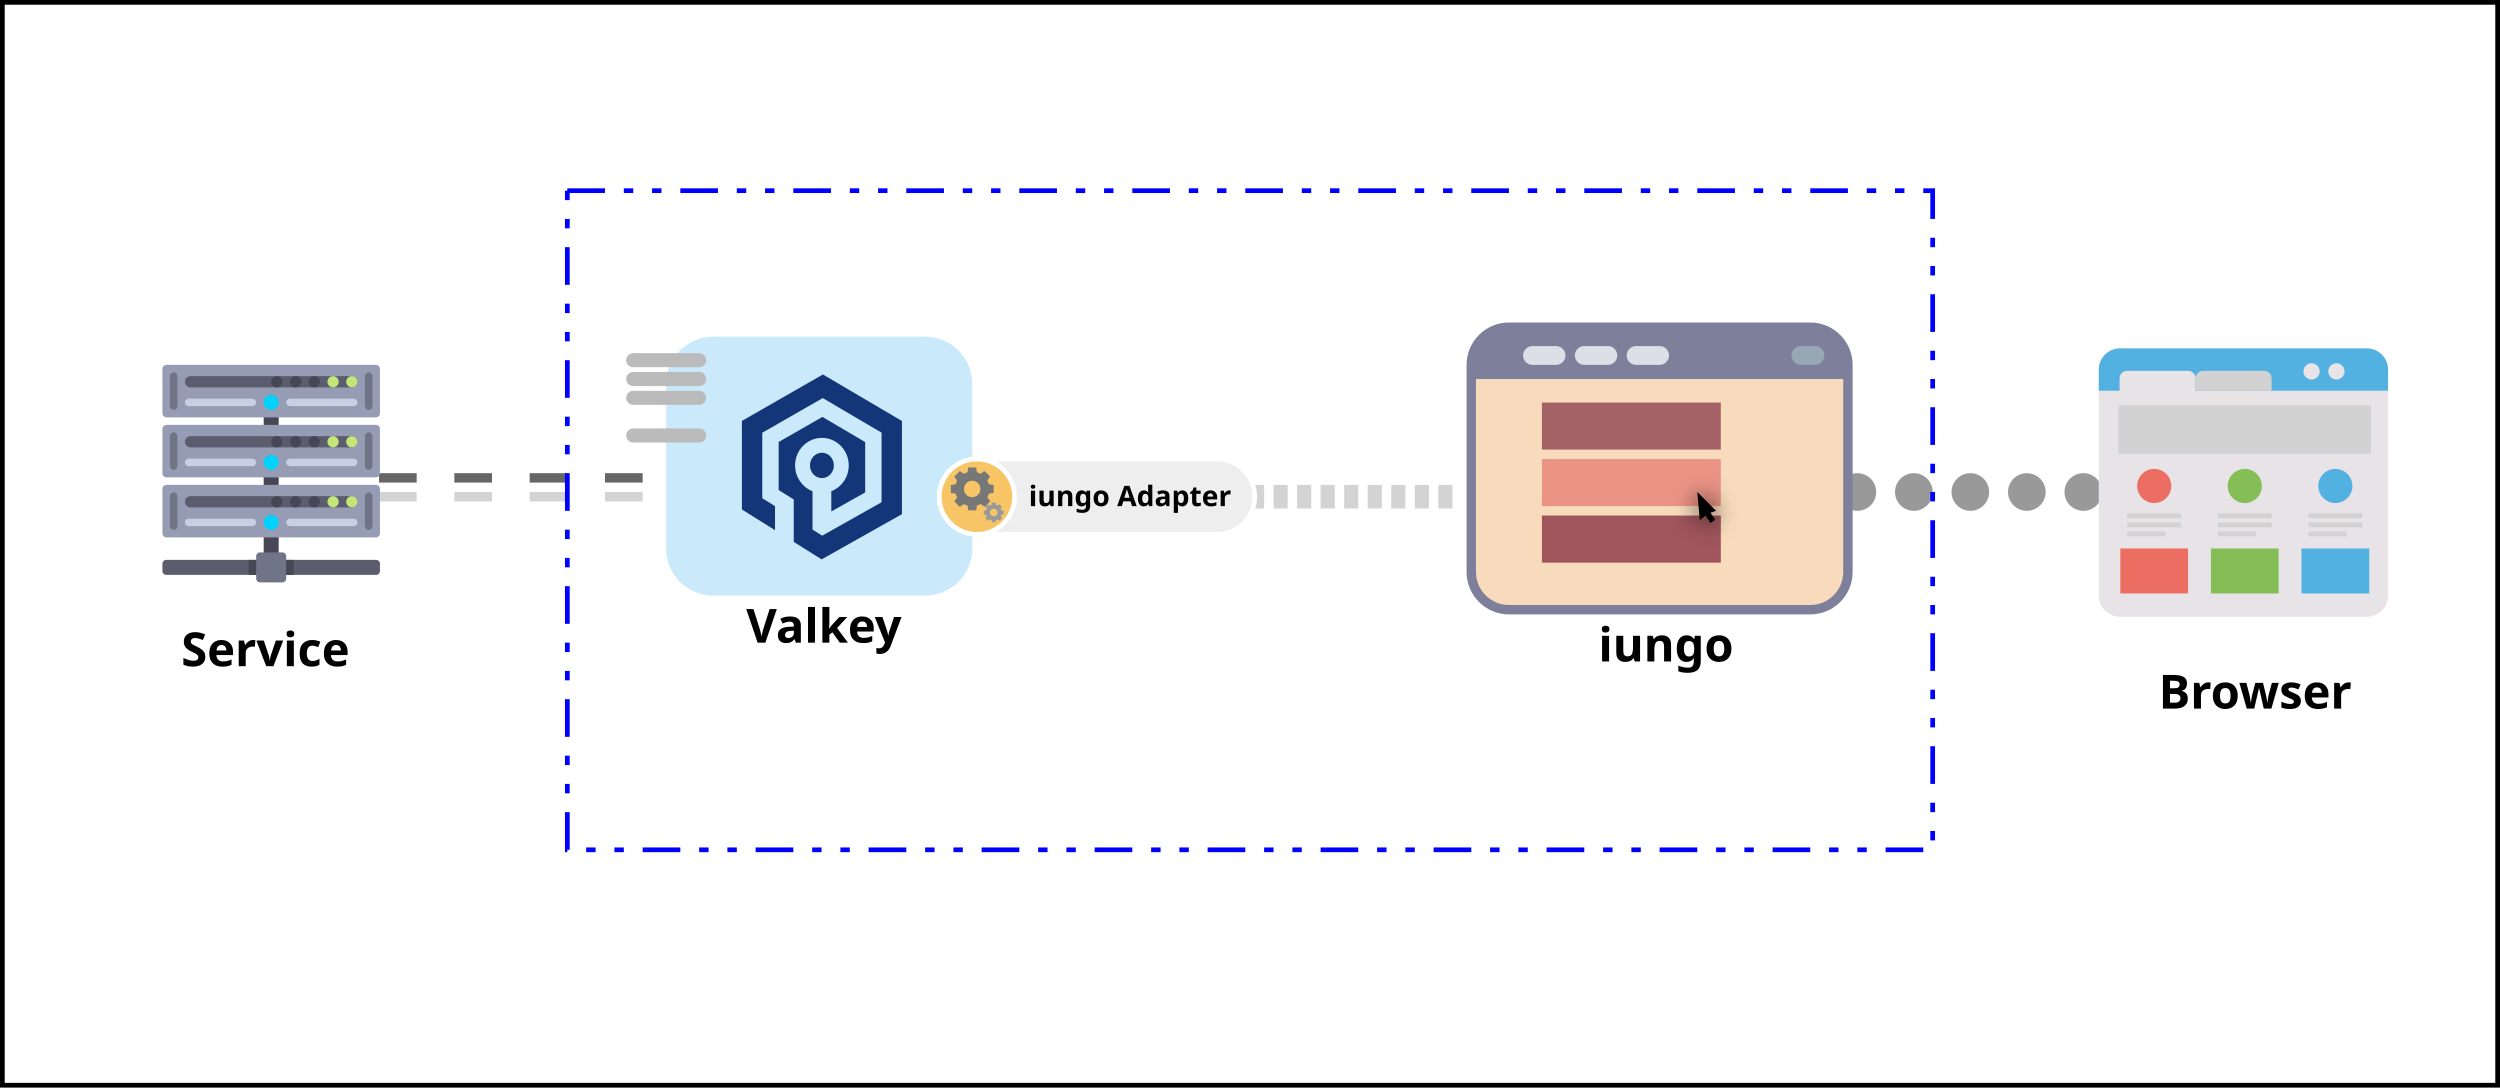
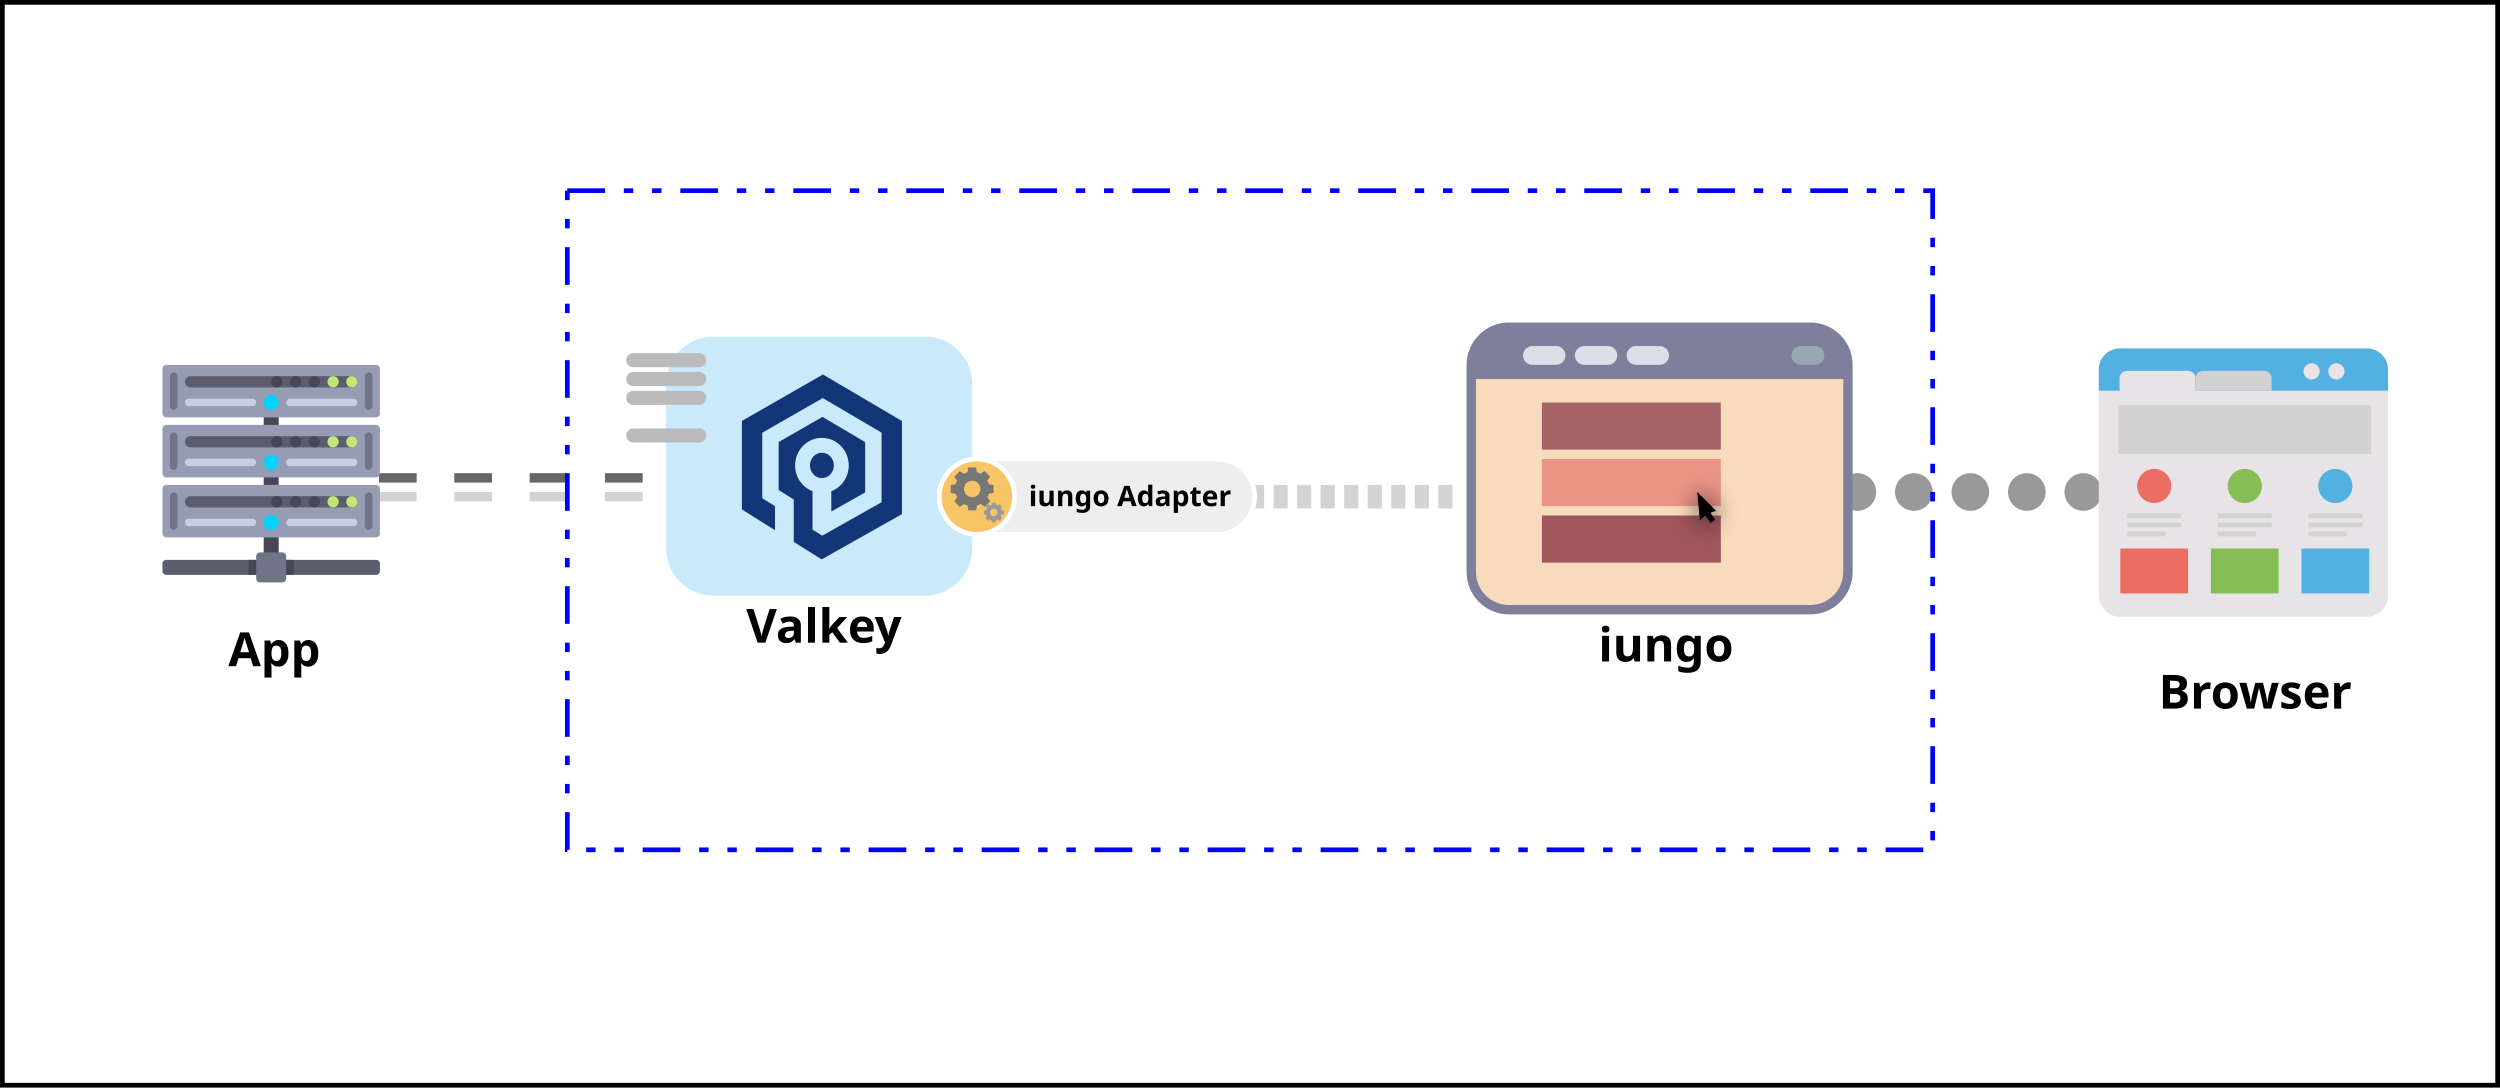
<svg xmlns="http://www.w3.org/2000/svg" xmlns:xlink="http://www.w3.org/1999/xlink" width="796.5" height="346.5" viewBox="-0.5 -0.5 531 231">
  <style>
    text {
      font-family: sans-serif,Verdana,Tahoma;
    }

    .service_name {
      font-weight: bold;
      font-size: 10px;
    }

    .text-xs {
      font-weight: bold;
      font-size: 5px;
    }

    .text-s {
      font-weight: bold;
      font-size: 7px;
    }

    .text-m {
      font-weight: bold;
      font-size: 11px;
    }

    .text-l {
      font-weight: bold;
      font-size: 18px;
    }

    g.service:hover .highlight {
      stroke: orange;
    }

    g.service:hover text.highlight {
      stroke: none;
      fill: orange;
    }

    g.service:hover .highlight-block {
      fill: orange;
    }

    .glow-black {
      filter: drop-shadow(0 0 2.5px black)
    }
  </style>
  <rect fill="#fff" stroke="#000" x="0" y="0" width="530" height="230" />
  <path d="m80 101 l61 0" fill="transparent" stroke="#666666" stroke-width="2" stroke-dasharray="8">
    <animate attributeName="stroke-dashoffset" from="0" to="-305" dur="10s" repeatCount="indefinite" />
  </path>
  <path d="m80 105 l61 0" fill="transparent" stroke="lightgray" stroke-width="2" stroke-dasharray="8">
    <animate attributeName="stroke-dashoffset" from="0" to="305" dur="10s" repeatCount="indefinite" />
  </path>
  <path d="m442 104 l-48 0" fill="transparent" stroke="#999999" stroke-width="8" stroke-dasharray="0 12" stroke-linecap="round">
    <animate attributeName="stroke-dashoffset" from="0" to="-305" dur="10s" repeatCount="indefinite" />
  </path>
  <g transform="translate(10,105)">
    <use xlink:href="#host" transform="scale(0.20) translate(-30,-140)" />
-     <text x="28" y="36" class="service_name highlight">Service</text>
+     <text x="38" y="36" class="service_name highlight">App</text>
  </g>
  <g transform="translate(440,110)">
    <use xlink:href="#browser" transform="scale(0.08) translate(50,-500)" />
    <text x="18" y="40" class="service_name highlight">Browser</text>
  </g>
  <g transform="translate(120,40)">
    <rect fill="transparent" stroke="blue" x="0" y="0" width="290" height="140" stroke-dasharray="8 4 2 4 2 4">
      <animate attributeType="CSS" attributeName="stroke-dashoffset" from="0" to="860" dur="100s" repeatCount="indefinite" />
    </rect>
    <path d="m145 65 l45 0" fill="transparent" stroke="lightgray" stroke-width="5" stroke-dasharray="3 2">
      <animate attributeName="stroke-dashoffset" from="0" to="300" dur="10s" repeatCount="indefinite" />
    </path>
    <g>
      <path d="m20 0 a8 8 0 0 1 8 -8 l60 0 a8 8 0 0 1 8 8 l0 12 a8 8 0 0 1 -8 8 l-34 0 l-8 8 l-8 -8 l-10 0 a8 8 0 0 1 -8 -8z" fill="white" stroke="#999999" stroke-dasharray="1 2" visibility="hidden">
        <animate attributeType="CSS" attributeName="visibility" values="hidden;visible;hidden;hidden" keyTimes="0; 0.05; 0.225; 1" dur="20s" repeatCount="indefinite" />
        <animate attributeType="CSS" attributeName="stroke" values="white;#999999; #999999; white; white" keyTimes="0; 0.05;0.125; 0.225; 1" dur="20s" repeatCount="indefinite" />
        <animate attributeType="CSS" attributeName="opacity" values="1; 1  ; 0    ; 0" keyTimes="0; 0.2; 0.225; 1" dur="20s" repeatCount="indefinite" />
      </path>
      <g visibility="hidden">
        <text x="28" y="10" font-size="12">SET foo</text>
        <animate attributeType="CSS" attributeName="visibility" values="hidden;visible;hidden;hidden" keyTimes="0; 0.05; 0.2; 1" dur="20s" repeatCount="indefinite" />
        <animate attributeType="CSS" attributeName="opacity" values="0; 0   ; 1    ; 0  ; 0" keyTimes="0; 0.05; 0.125; 0.2; 1" dur="20s" repeatCount="indefinite" />
      </g>
      <g visibility="hidden">
        <rect x="34" y="100" width="43" height="14" rx="7" fill="none" stroke="#cacaca" />
        <text x="33" y="110.5" class="text-m">⚡</text>
        <text x="46" y="109" class="text-s">SET foo</text>
        <animate attributeType="CSS" attributeName="visibility" values="hidden;visible;hidden;hidden" keyTimes="0; 0.05; 0.25; 1" dur="20s" repeatCount="indefinite" />
        <animate attributeType="CSS" attributeName="opacity" values="0; 0    ; 1    ; 0   ; 1" keyTimes="0; 0.075; 0.225; 0.25; 1" dur="20s" repeatCount="indefinite" />
        <animateTransform attributeName="transform" type="translate" values="0,5; 0,5; 56,-8; 56,-27; 56,-27" keyTimes="0  ; 0.2; 0.225; 0.25  ; 1" dur="20s" repeatCount="indefinite" />
      </g>
    </g>
    <g>
      <path d="m20 0 a8 8 0 0 1 8 -8 l100 0 a8 8 0 0 1 8 8 l0 12 a8 8 0 0 1 -8 8 l-74 0 l-8 8 l-8 -8 l-10 0 a8 8 0 0 1 -8 -8z" fill="white" stroke="#999999" stroke-dasharray="1 2" visibility="hidden">
        <animate attributeType="CSS" attributeName="visibility" values="hidden;visible;hidden;hidden" keyTimes="0; 0.25; 0.425; 1" dur="20s" repeatCount="indefinite" />
        <animate attributeType="CSS" attributeName="stroke" values="white;#999999; #999999; white; white" keyTimes="0; 0.25;0.325; 0.425; 1" dur="20s" repeatCount="indefinite" />
        <animate attributeType="CSS" attributeName="opacity" values="1; 1  ; 0    ; 0" keyTimes="0; 0.4; 0.425; 1" dur="20s" repeatCount="indefinite" />
      </path>
      <g visibility="hidden">
        <text x="28" y="10" font-size="12">EXPIRE bar 5</text>
        <animate attributeType="CSS" attributeName="visibility" values="hidden;visible;hidden;hidden" keyTimes="0; 0.25; 0.4; 1" dur="20s" repeatCount="indefinite" />
        <animate attributeType="CSS" attributeName="opacity" values="0; 0   ; 1    ; 0  ; 0" keyTimes="0; 0.25; 0.325; 0.4; 1" dur="20s" repeatCount="indefinite" />
      </g>
      <g visibility="hidden">
        <rect x="30" y="100" width="54" height="14" rx="7" fill="none" stroke="#cacaca" />
        <text x="29" y="110.5" class="text-m">⚡</text>
        <text x="42" y="109" class="text-s">EXPIRE bar</text>
        <animate attributeType="CSS" attributeName="visibility" values="hidden;visible;hidden;hidden" keyTimes="0; 0.3; 0.5; 1" dur="20s" repeatCount="indefinite" />
        <animate attributeType="CSS" attributeName="opacity" values="0; 0    ; 1    ; 0  ; 1" keyTimes="0; 0.325; 0.475; 0.5; 1" dur="20s" repeatCount="indefinite" />
        <animateTransform attributeName="transform" type="translate" values="0,5; 0,5 ; 60,-8; 60,-27; 60,-27" keyTimes="0  ; 0.45; 0.475; 0.5   ; 1" dur="20s" repeatCount="indefinite" />
      </g>
    </g>
    <g>
      <path d="m20 0 a8 8 0 0 1 8 -8 l100 0 a8 8 0 0 1 8 8 l0 12 a8 8 0 0 1 -8 8 l-74 0 l-8 8 l-8 -8 l-10 0 a8 8 0 0 1 -8 -8z" fill="white" stroke="#999999" stroke-dasharray="1 2" visibility="hidden">
        <animate attributeType="CSS" attributeName="visibility" values="hidden;visible;hidden;hidden" keyTimes="0; 0.5; 0.925; 1" dur="20s" repeatCount="indefinite" />
        <animate attributeType="CSS" attributeName="stroke" values="white;#999999; #999999; white; white" keyTimes="0; 0.5;0.825; 0.925; 1" dur="20s" repeatCount="indefinite" />
        <animate attributeType="CSS" attributeName="opacity" values="1; 1    ; 0    ; 0" keyTimes="0; 0.9; 0.925; 1" dur="20s" repeatCount="indefinite" />
      </path>
      <g visibility="hidden">
        <text x="26" y="10" font-size="12">⚠️TTL qux</text>
        <animate attributeType="CSS" attributeName="visibility" values="hidden;visible;hidden;hidden" keyTimes="0; 0.5; 0.9; 1" dur="20s" repeatCount="indefinite" />
        <animate attributeType="CSS" attributeName="opacity" values="0; 0  ; 1    ; 1    ; 0  ; 0" keyTimes="0; 0.5; 0.575; 0.825; 0.9; 1" dur="20s" repeatCount="indefinite" />
      </g>
      <g visibility="hidden">
        <clipPath id="countdown-text">
          <text x="112.5" y="10" font-size="11">5</text>
          <text x="112.5" y="20" font-size="11">4</text>
          <text x="112.5" y="30" font-size="11">3</text>
          <text x="112.5" y="40" font-size="11">2</text>
          <text x="112.5" y="50" font-size="11">1</text>
          <text x="112.5" y="60" font-size="11">0</text>
          <animateTransform attributeName="transform" type="translate" values="0,0; 0,0  ; 0,0  ; 0,-10; 0,-10; 0,-20; 0,-20; 0,-30; 0,-30; 0,-40; 0,-40; 0,-50; 0,-50" keyTimes="0  ; 0.575; 0.615; 0.625; 0.665; 0.675; 0.715; 0.725; 0.765; 0.775; 0.815; 0.825; 1" dur="20s" repeatCount="indefinite" />
        </clipPath>
        <circle cx="115" cy="6" r="9" fill="none" stroke="#dedede" stroke-width="3" stroke-dasharray="56.6" stroke-dashoffset="0" transform="rotate(-90 115 6)">
          <animate attributeType="CSS" attributeName="visibility" values="hidden;visible;hidden;hidden" keyTimes="0; 0.575; 0.825; 1" dur="20s" repeatCount="indefinite" />
          <animate attributeName="stroke-dashoffset" values="0; 0    ; -56.5 ; -56.5" keyTimes="0; 0.575; 0.825; 1" dur="20s" repeatCount="indefinite" />
        </circle>
        <circle cx="115" cy="6" r="6" clip-path="url(#countdown-text)" fill="#666666">
        </circle>
        <animate attributeType="CSS" attributeName="visibility" values="hidden;visible;hidden;hidden" keyTimes="0; 0.575; 0.835; 1" dur="20s" repeatCount="indefinite" />
      </g>
      <g visibility="hidden">
        <rect x="28" y="100" width="60" height="14" rx="7" fill="none" stroke="#cacaca" />
        <text x="27" y="110.5" class="text-m">⚡</text>
        <text x="40" y="109" class="text-s">EXPIRED qux</text>
        <animate attributeType="CSS" attributeName="visibility" values="hidden;visible;hidden;hidden" keyTimes="0; 0.825; 0.95; 1" dur="20s" repeatCount="indefinite" />
        <animate attributeType="CSS" attributeName="opacity" values="0; 0   ; 1    ; 0   ; 1" keyTimes="0; 0.85; 0.925; 0.95; 1" dur="20s" repeatCount="indefinite" />
        <animateTransform attributeName="transform" type="translate" values="0,5; 0,5; 62,-8; 62,-27; 62,-27" keyTimes="0  ; 0.9; 0.925; 0.95  ; 1" dur="20s" repeatCount="indefinite" />
      </g>
    </g>
    <g>
      <g visibility="hidden">
        <text x="126" y="45" class="text-s" fill="#999999">NOTIFY_GENERIC</text>
        <animate attributeType="CSS" attributeName="visibility" values="hidden;visible;hidden;hidden" keyTimes="0; 0.45; 0.625; 1" dur="8s" repeatCount="indefinite" />
        <animate attributeType="CSS" attributeName="opacity" values="0; 0.5 ; 1    ; 1  ; 1" keyTimes="0; 0.45; 0.475; 0.625; 1" dur="8s" repeatCount="indefinite" />
        <animateTransform attributeName="transform" type="translate" values="0,0; 0,0 ; 0,0; 0,-10; 0,-10" keyTimes="0  ; 0.45; 0.5; 0.51 ; 1" dur="8s" repeatCount="indefinite" />
      </g>
      <g visibility="hidden">
        <text x="126" y="45" class="text-s" fill="#999999">NOTIFY_STRING</text>
        <animate attributeType="CSS" attributeName="visibility" values="hidden;visible;hidden;hidden" keyTimes="0; 0.5; 0.675; 1" dur="8s" repeatCount="indefinite" />
        <animate attributeType="CSS" attributeName="opacity" values="0; 0  ; 1    ; 1  ; 1" keyTimes="0; 0.5; 0.525; 0.675; 1" dur="8s" repeatCount="indefinite" />
      </g>
      <g visibility="hidden">
        <text x="126" y="45" class="text-s" fill="#999999">NOTIFY_EXPIRED</text>
        <animate attributeType="CSS" attributeName="visibility" values="hidden;visible;hidden;hidden" keyTimes="0; 0.75; 0.925; 1" dur="8s" repeatCount="indefinite" />
        <animate attributeType="CSS" attributeName="opacity" values="0; 0   ; 1    ; 1    ; 1" keyTimes="0; 0.75; 0.725; 0.925; 1" dur="8s" repeatCount="indefinite" />
      </g>
      <g visibility="hidden">
        <text x="180" y="58" class="text-m">⚡</text>
        <animate attributeType="CSS" attributeName="visibility" values="hidden;visible;hidden;hidden" keyTimes="0; 0.45; 0.625; 1" dur="8s" repeatCount="indefinite" />
        <animate attributeType="CSS" attributeName="opacity" values="0; 0.5 ; 1  ; 1" keyTimes="0; 0.45; 0.5; 1" dur="8s" repeatCount="indefinite" />
        <animateTransform attributeName="transform" type="translate" values="0,0; 0,0  ; -38,0; -38,0" keyTimes="0  ; 0.45; 0.625; 1" dur="8s" repeatCount="indefinite" />
      </g>
      <g visibility="hidden">
        <text x="180" y="58" class="text-m">⚡</text>
        <animate attributeType="CSS" attributeName="visibility" values="hidden;visible;hidden;hidden" keyTimes="0; 0.5; 0.675; 1" dur="8s" repeatCount="indefinite" />
        <animate attributeType="CSS" attributeName="opacity" values="0; 0.5; 1   ; 1" keyTimes="0; 0.5; 0.55; 1" dur="8s" repeatCount="indefinite" />
        <animateTransform attributeName="transform" type="translate" values="0,0; 0,0; -38,0; -38,0" keyTimes="0  ; 0.5; 0.675; 1" dur="8s" repeatCount="indefinite" />
      </g>
      <g visibility="hidden">
        <text x="180" y="58" class="text-m">⚡</text>
        <animate attributeType="CSS" attributeName="visibility" values="hidden;visible;hidden;hidden" keyTimes="0; 0.75; 0.925; 1" dur="8s" repeatCount="indefinite" />
        <animate attributeType="CSS" attributeName="opacity" values="0; 0.5  ; 1    ; 1" keyTimes="0; 0.75; 0.8; 1" dur="8s" repeatCount="indefinite" />
        <animateTransform attributeName="transform" type="translate" values="0,0; 0,0  ; -38,0; -38,0" keyTimes="0  ; 0.75; 0.925  ; 1" dur="8s" repeatCount="indefinite" />
      </g>
    </g>
    <g class="service" transform="translate(20,30)">
      <rect class="highlight" fill="#cae9fa" stroke="none" x="1" y="1" width="65" height="55" rx="10" stroke-width="1px" />
      <g class="service" transform="translate(-8,7)">
        <use xlink:href="#valkey_logo" transform="scale(0.17) translate(-18,12)" />
      </g>
      <g>
        <line x1="-6" x2="8" y1="6" y2="6" stroke="#bbbbbb" stroke-width="3" stroke-linecap="round" />
        <line x1="-6" x2="8" y1="10" y2="10" stroke="#bbbbbb" stroke-width="3" stroke-linecap="round" />
        <line x1="-6" x2="8" y1="14" y2="14" stroke="#bbbbbb" stroke-width="3" stroke-linecap="round">
          <animateTransform attributeName="transform" type="translate" values="0,0; 0,0 ; 0,4 ; 0,4; 0,0; 0,0" keyTimes="0  ; 0.31; 0.32; 0.4; 0.5; 1" dur="20s" repeatCount="indefinite" />
        </line>
        <line x1="-6" x2="8" y1="18" y2="18" stroke="#bbbbbb" stroke-width="3" stroke-linecap="round" visibility="hidden">
          <animate attributeType="CSS" attributeName="visibility" values="hidden;visible;hidden;visible;hidden;visible;hidden;hidden" keyTimes="   0;  0.095;   0.2;   0.25;   0.4;   0.5;  0.825; 1" dur="20s" repeatCount="indefinite" />
          <animate attributeType="CSS" attributeName="opacity" values="0; 0    ; 1    ; 1  ; 0    ; 0" keyTimes="0; 0.085; 0.135; 0.8; 0.825; 1" dur="20s" repeatCount="indefinite" />
          <animate attributeName="stroke" values="#44c614; #44c614; #bbbbbb; #fcb000; #fcb000; #fcb000; #bbbbbb; #fd9e9e; #f64242; #bbbbbb" keyTimes="    0;   0.185;     0.2;    0.25;   0.325;   0.375;     0.4;     0.5;   0.825; 1" dur="20s" repeatCount="indefinite" />
          <animateTransform attributeName="transform" type="translate" values="-12,0; -12,0; 0,0  ; 0,0; 0,0  ; -4,0; -4,-4; -4,-4; 0,-4 ; 0,-4; 0,0; 0,0" keyTimes="0    ; 0.095; 0.125; 0.2; 0.295; 0.31; 0.325; 0.34 ; 0.355; 0.4 ; 0.5; 1" dur="20s" repeatCount="indefinite" />
        </line>
        <line x1="-6" x2="8" y1="22" y2="22" stroke="#bbbbbb" stroke-width="3" stroke-linecap="round">
          <animate attributeType="CSS" attributeName="stroke" values="#5599ff; #5599ff; #5599ff; #bbbbbb; #bbbbbb" keyTimes="    0;    0.05;   0.175;    0.25; 1" dur="20s" repeatCount="indefinite" />
          <animateTransform attributeName="transform" type="translate" values="0,-4; 0,-4 ; 0,0  ; 0,0  ; 0,-4 ; 0,-4" keyTimes="0   ; 0.075; 0.085; 0.825; 0.845; 1" dur="20s" repeatCount="indefinite" />
        </line>
        <animate attributeType="CSS" attributeName="visibility" values="hidden;visible;hidden;visible;hidden;visible;hidden;hidden" keyTimes="   0;   0.05;   0.2;   0.25;   0.4;    0.5;   0.9; 1" dur="20s" repeatCount="indefinite" />
        <animate attributeType="CSS" attributeName="opacity" values="0; 0   ; 1    ; 1    ; 0  ; 1    ; 1    ; 0  ; 1    ; 1    ; 0  ; 0" keyTimes="0; 0.05; 0.125; 0.175; 0.2; 0.325; 0.375; 0.4; 0.575; 0.825; 0.9; 1" dur="20s" repeatCount="indefinite" />
      </g>
      <g transform="translate(58,26)">
        <rect class="highlight" fill="#eeeeee" stroke="white" x="1" y="1" width="67" height="16" rx="8" stroke-width="1px">
          <animate attributeName="stroke" values="white;#f8c566;white;#f8c566;white;#f8c566;white;white" keyTimes="0;0.225;0.255;0.475;0.505;0.925;0.955;1" calcMode="discrete" dur="20s" repeatCount="indefinite" />
        </rect>
        <circle class="highlight" cx="9" cy="9" r="8" fill="#f8c566" stroke="white" />
        <g>
          <use x="0" y="0" fill="#777777" xlink:href="#gear" transform="scale(0.65) translate(5.3,3.3)" />
          <animateTransform dur="3.3s" attributeName="transform" repeatCount="indefinite" type="rotate" from="0,8,7.4" to="360,8,7.4" />
        </g>
        <g>
          <use x="0" y="0" fill="#999999" xlink:href="#gear" transform="scale(0.3) translate(34.9,33.2)" />
          <animateTransform dur="3.3s" attributeName="transform" repeatCount="indefinite" type="rotate" from="360,12.6,12.4" to="0,12.6,12.4" />
        </g>
        <text x="20" y="11" class="highlight" font-size="6px" font-weight="bold">iungo Adapter</text>
      </g>
      <text x="18" y="66" class="service_name highlight">Valkey</text>
    </g>
    <g class="service" transform="translate(190,28)">
      <rect class="highlight" fill="#f8dbbc" x="2" y="1" width="80" height="60" rx="8" />
      <path d="m2 12 l0 -3 a8 8 0 0 1 8 -8 l64 0 a8 8 0 0 1 8 8 l0 3 z" fill="#7E7F9A" />
      <rect class="highlight" fill="none" x="2" y="1" width="80" height="60" rx="8" stroke="#7E7F9A" stroke-width="2" />
      <line x1="15" x2="20" y1="7" y2="7" stroke="#DCDFE5" stroke-width="4" stroke-linecap="round" />
      <line x1="26" x2="31" y1="7" y2="7" stroke="#DCDFE5" stroke-width="4" stroke-linecap="round" />
      <line x1="37" x2="42" y1="7" y2="7" stroke="#DCDFE5" stroke-width="4" stroke-linecap="round" />
      <line x1="72" x2="75" y1="7" y2="7" stroke="#97A7B3" stroke-width="4" stroke-linecap="round" />
      <g>
        <line x1="17" x2="55" y1="22" y2="22" stroke="#a56368" stroke-width="10" style="transform-origin:cneter">
          <animate attributeName="stroke" values="#a56368;#EB9486;#a56368;#a56368" keyTimes="0;0.25;0.838;1" calcMode="discrete" dur="8s" repeatCount="indefinite" />
          <animateTransform attributeName="transform" type="translate" additive="sum" values="0,0;0,0;2,1;0,0;0,0" keyTimes="0;0.287;0.312;0.338;1" dur="8s" repeatCount="indefinite" />
          <animateTransform attributeName="transform" type="scale" additive="sum" values="1,1;1,1;0.95,0.95;1,1;1,1" keyTimes="0;0.287;0.312;0.338;1" dur="8s" repeatCount="indefinite" />
        </line>
        <line x1="17" x2="55" y1="34" y2="34" stroke="#EB9486" stroke-width="10">
          <animate attributeName="stroke" values="#EB9486;#a56368;#EB9486" keyTimes="0;0.25;1" calcMode="discrete" dur="8s" repeatCount="indefinite" />
        </line>
        <line x1="17" x2="55" y1="46" y2="46" stroke="#9e555b" stroke-width="10">
          <animate attributeName="stroke" values="#a56368;#EB9486;#a56368" keyTimes="0;0.85;1" calcMode="discrete" dur="8s" repeatCount="indefinite" />
        </line>
      </g>
      <g visibility="hidden">
        <rect class="highlight" fill="rgba(220,222,193,0.55)" x="2" y="1" width="80" height="60" rx="8" stroke="#7E7F9A" stroke-width="2" />
        <g transform="translate(24,14)">
          <rect fill="#efefef" x="0" y="0" width="36" height="40" rx="3" stroke="#999999" stroke-width="0.5" />
          <line x1="3" x2="19" y1="10" y2="10" stroke="#d9d9d9" stroke-width="4" />
          <line x1="3" x2="15" y1="16" y2="16" stroke="#d9d9d9" stroke-width="4" />
          <line x1="3" x2="21" y1="22" y2="22" stroke="#d9d9d9" stroke-width="4" />
          <line x1="30" x2="32" y1="10" y2="10" stroke="#a56368" stroke-width="4" stroke-linecap="round" />
          <circle cx="32" cy="10" r="1" fill="white" />
          <line x1="30" x2="32" y1="16" y2="16" stroke="#cacaca" stroke-width="4" stroke-linecap="round">
            <animate attributeName="stroke" values="#cacaca;#cacaca;#a56368;#a56368" keyTimes="0;0.438;0.5;1" dur="8s" repeatCount="indefinite" />
          </line>
          <circle cx="30" cy="16" r="1" fill="#626262">
            <animate attributeName="fill" values="#626262;#626262;white;white" keyTimes="0;0.438;0.5;1" dur="8s" repeatCount="indefinite" />
            <animate attributeName="cx" values="30;30;32;32" keyTimes="0;0.438;0.5;1" dur="8s" repeatCount="indefinite" />
          </circle>
          <line x1="30" x2="32" y1="22" y2="22" stroke="#cacaca" stroke-width="4" stroke-linecap="round">
            <animate attributeName="stroke" values="#cacaca;#cacaca;#a56368;#a56368" keyTimes="0;0.562;0.625;1" dur="8s" repeatCount="indefinite" />
          </line>
          <circle cx="30" cy="22" r="1" fill="#626262">
            <animate attributeName="fill" values="#626262;#626262;white;white" keyTimes="0;0.562;0.625;1" dur="8s" repeatCount="indefinite" />
            <animate attributeName="cx" values="30;30;32;32" keyTimes="0;0.562;0.625;1" dur="8s" repeatCount="indefinite" />
          </circle>
          <rect x="12" y="32" width="9" height="6" rx="2" fill="#6c757d" />
          <rect x="22" y="32" width="12" height="6" rx="2" fill="#0d6efd">
            <animate attributeName="fill" values="#0d6efd;#0d6efd;#0b5ed7;#0b5ed7" keyTimes="0;0.688;0.75;1" calcMode="discrete" dur="8s" repeatCount="indefinite" />
            <animateTransform attributeName="transform" type="translate" additive="sum" values="0,0;0,0;1,1.5;0,0;0,0" keyTimes="0;0.688;0.725;0.75;1" dur="8s" repeatCount="indefinite" />
            <animateTransform attributeName="transform" type="scale" additive="sum" values="1,1;1,1;0.96,0.96;1,1;1,1" keyTimes="0;0.688;0.725;0.75;1" dur="8s" repeatCount="indefinite" />
          </rect>
        </g>
        <animate attributeType="CSS" attributeName="visibility" values="hidden;visible;hidden;hidden" keyTimes="0; 0.35; 0.838; 1" dur="8s" repeatCount="indefinite" />
      </g>
      <g transform="translate(40,26)">
        <path class="glow-black" d="m10 10 l4 4 l-1.2 0.4 l1 1.5 l-1 0.66 l-1.06 -1.56 l-1.2 1 z" fill="black" stroke="black" stroke-width="0">
          <animateMotion keyPoints="0;0    ;0.33;0.33;0.63  ;0.63;0.75  ;0.75 ;1   ;1" keyTimes="0;0.175;0.25;0.35;0.438;0.5 ;0.562;0.625;0.688;1" dur="8s" repeatCount="indefinite" path="m0,0 s-8,-4 -10,-14 m0,0 s8,5 14,8 m0,0 l0,6 m0,0 l-2,13" />
        </path>
      </g>
      <text x="29" y="72" class="service_name highlight">iungo</text>
    </g>
  </g>
  <defs>
    <path id="gear" d="m14,9.3l0,-2.57l-1.575,-0.264c-0.117,-0.44 -0.292,-0.848 -0.496,-1.2l0.93,-1.285l-1.81,-1.84l-1.31,0.908c-0.38,-0.205 -0.79,-0.38 -1.196,-0.497l-0.259,-1.552l-2.568,0l-0.263,1.578c-0.437,0.117 -0.816,0.293 -1.196,0.497l-1.282,-0.905l-1.838,1.81l0.934,1.287c-0.2,0.38 -0.376,0.79 -0.493,1.228l-1.578,0.235l0,2.57l1.575,0.264c0.117,0.438 0.292,0.818 0.496,1.198l-0.93,1.315l1.809,1.813l1.312,-0.938c0.38,0.205 0.787,0.38 1.224,0.497l0.26,1.551l2.566,0l0.263,-1.578c0.408,-0.117 0.817,-0.293 1.196,-0.497l1.315,0.935l1.81,-1.812l-0.935,-1.315c0.203,-0.38 0.38,-0.76 0.495,-1.2l1.544,-0.23l0,-0.003zm-7,1.407c-1.488,0 -2.683,-1.2 -2.683,-2.69s1.225,-2.69 2.683,-2.69c1.458,0 2.683,1.198 2.683,2.69c0,1.49 -1.195,2.688 -2.683,2.688l0,0.002z" />
    <svg id="redis_logo" height="64" viewBox="0 0 32 32" width="64">
      <g transform="matrix(.848327 0 0 .848327 -7.883573 -9.449691)">
        <use xlink:href="#B" fill="#a41e11" />
        <path d="M45.536 34.95c-2.013 1.05-12.44 5.337-14.66 6.494s-3.453 1.146-5.207.308-12.85-5.32-14.85-6.276-2.04-1.613-.077-2.382l15.332-5.936c2.332-.836 3.14-.867 5.126-.14S43.55 31.87 45.51 32.6s2.037 1.31.024 2.36z" fill="#d82c20" />
        <use xlink:href="#B" y="-6.218" fill="#a41e11" />
        <use xlink:href="#C" fill="#d82c20" />
        <path d="M45.536 26.098c-2.013 1.05-12.44 5.337-14.66 6.495s-3.453 1.146-5.207.308-12.85-5.32-14.85-6.276c-1-.478-1.524-.88-1.524-1.26V21.55s14.447-3.145 16.78-3.982 3.14-.867 5.126-.14 13.853 2.868 15.814 3.587v3.76c0 .377-.452.8-1.477 1.324z" fill="#a41e11" />
        <use xlink:href="#C" y="-6.449" fill="#d82c20" />
        <g fill="#fff">
          <path d="M29.096 20.712l-1.182-1.965-3.774-.34 2.816-1.016-.845-1.56 2.636 1.03 2.486-.814-.672 1.612 2.534.95-3.268.34zM22.8 24.624l8.74-1.342-2.64 3.872z" />
          <ellipse cx="20.444" rx="4.672" ry="1.811" cy="21.402" />
        </g>
        <path d="M42.132 21.138l-5.17 2.042-.004-4.087z" fill="#7a0c00" />
        <path d="M36.963 23.18l-.56.22-5.166-2.042 5.723-2.264z" fill="#ad2115" />
      </g>
      <defs>
        <path id="B" d="M45.536 38.764c-2.013 1.05-12.44 5.337-14.66 6.494s-3.453 1.146-5.207.308-12.85-5.32-14.85-6.276c-1-.478-1.524-.88-1.524-1.26v-3.813s14.447-3.145 16.78-3.982 3.14-.867 5.126-.14 13.853 2.868 15.814 3.587v3.76c0 .377-.452.8-1.477 1.324z" />
        <path id="C" d="M45.536 28.733c-2.013 1.05-12.44 5.337-14.66 6.494s-3.453 1.146-5.207.308-12.85-5.32-14.85-6.276-2.04-1.613-.077-2.382l15.332-5.935c2.332-.837 3.14-.867 5.126-.14s12.35 4.853 14.312 5.57 2.037 1.31.024 2.36z" />
      </defs>
    </svg>
    <svg id="valkey_logo" xml:space="preserve" viewBox="0 0 512 512">
      <path d="m126.1 431.2-91.7-57.4V128.6L258.7 0l218.9 128.8v258L255.2 512 178 463.7V346.2L136.2 320V187l121.2-69.5 118.4 69.7v139.4L282 379.4v-56.1c28.1-10.8 48.3-38.6 48.3-71.5 0-42.3-33.5-76.3-74.3-76.3s-74.3 34-74.3 76.3c0 32.8 20.2 60.6 48.3 71.5v106.3l26.8 16.8 164.4-92.6V161.1L258.3 65.3l-167.5 96v181.3l35.3 22.1zM256 216.7c18.5 0 33.1 15.9 33.1 35.1 0 19.1-14.6 35.1-33.1 35.1s-33.1-15.9-33.1-35.1 14.6-35.1 33.1-35.1" style="fill-rule:evenodd;clip-rule:evenodd;fill:#123678" />
    </svg>
    <svg id="host" version="1.1" viewBox="0 0 512 512" enable-background="new 0 0 512 512" xml:space="preserve">
      <rect x="238.345" y="105.931" style="fill:#464655;" width="35.31" height="370.759" />
      <path style="fill:#5B5D6E;" d="M512,467.862v17.655c0,4.875-3.953,8.828-8.828,8.828H8.828c-4.875,0-8.828-3.953-8.828-8.828         v-17.655c0-4.875,3.953-8.828,8.828-8.828h494.345C508.047,459.034,512,462.987,512,467.862z" />
      <path style="fill:#959CB3;" d="M502.465,123.586H9.535c-5.266,0-9.535-4.269-9.535-9.535V9.535C0,4.269,4.269,0,9.535,0h492.93         C507.731,0,512,4.269,512,9.535v104.516C512,119.317,507.731,123.586,502.465,123.586z" />
      <g>
        <path style="fill:#707487;" d="M26.483,105.931L26.483,105.931c-4.875,0-8.828-3.953-8.828-8.828V26.483           c0-4.875,3.953-8.828,8.828-8.828l0,0c4.875,0,8.828,3.953,8.828,8.828v70.621C35.31,101.978,31.358,105.931,26.483,105.931z" />
        <path style="fill:#707487;" d="M485.517,105.931L485.517,105.931c-4.875,0-8.828-3.953-8.828-8.828V26.483           c0-4.875,3.953-8.828,8.828-8.828l0,0c4.875,0,8.828,3.953,8.828,8.828v70.621C494.345,101.978,490.392,105.931,485.517,105.931z" />
      </g>
      <path style="fill:#5B5D6E;" d="M445.793,52.966H66.207c-7.313,0-13.241-5.929-13.241-13.241l0,0c0-7.313,5.929-13.241,13.241-13.241         h379.586c7.313,0,13.241,5.929,13.241,13.241l0,0C459.034,47.037,453.106,52.966,445.793,52.966z" />
      <g>
        <circle style="fill:#C3E678;" cx="445.793" cy="39.724" r="13.241" />
        <circle style="fill:#C3E678;" cx="401.655" cy="39.724" r="13.241" />
      </g>
      <g>
        <circle style="fill:#464655;" cx="357.517" cy="39.724" r="13.241" />
        <circle style="fill:#464655;" cx="313.379" cy="39.724" r="13.241" />
        <circle style="fill:#464655;" cx="269.241" cy="39.724" r="13.241" />
      </g>
      <g>
        <path style="fill:#C7CFE2;" d="M300.138,97.103h150.069c4.875,0,8.828-3.953,8.828-8.828l0,0c0-4.875-3.953-8.828-8.828-8.828           H300.138c-4.875,0-8.828,3.953-8.828,8.828l0,0C291.31,93.151,295.263,97.103,300.138,97.103z" />
        <path style="fill:#C7CFE2;" d="M61.793,97.103h150.069c4.875,0,8.828-3.953,8.828-8.828l0,0c0-4.875-3.953-8.828-8.828-8.828           H61.793c-4.875,0-8.828,3.953-8.828,8.828l0,0C52.966,93.151,56.918,97.103,61.793,97.103z" />
      </g>
      <circle style="fill:#00D2FF;" cx="256" cy="88.276" r="17.655" />
      <path style="fill:#959CB3;" d="M502.465,406.069H9.535C4.269,406.069,0,401.8,0,396.534V292.018c0-5.266,4.269-9.535,9.535-9.535         h492.93c5.266,0,9.535,4.269,9.535,9.535v104.516C512,401.8,507.731,406.069,502.465,406.069z" />
      <g>
        <path style="fill:#707487;" d="M26.483,388.414L26.483,388.414c-4.875,0-8.828-3.953-8.828-8.828v-70.621           c0-4.875,3.953-8.828,8.828-8.828l0,0c4.875,0,8.828,3.953,8.828,8.828v70.621C35.31,384.461,31.358,388.414,26.483,388.414z" />
        <path style="fill:#707487;" d="M485.517,388.414L485.517,388.414c-4.875,0-8.828-3.953-8.828-8.828v-70.621           c0-4.875,3.953-8.828,8.828-8.828l0,0c4.875,0,8.828,3.953,8.828,8.828v70.621C494.345,384.461,490.392,388.414,485.517,388.414z" />
      </g>
      <path style="fill:#5B5D6E;" d="M445.793,335.448H66.207c-7.313,0-13.241-5.929-13.241-13.241l0,0         c0-7.313,5.929-13.241,13.241-13.241h379.586c7.313,0,13.241,5.929,13.241,13.241l0,0         C459.034,329.519,453.106,335.448,445.793,335.448z" />
      <g>
        <circle style="fill:#C3E678;" cx="445.793" cy="322.207" r="13.241" />
        <circle style="fill:#C3E678;" cx="401.655" cy="322.207" r="13.241" />
      </g>
      <g>
        <circle style="fill:#464655;" cx="357.517" cy="322.207" r="13.241" />
        <circle style="fill:#464655;" cx="313.379" cy="322.207" r="13.241" />
        <circle style="fill:#464655;" cx="269.241" cy="322.207" r="13.241" />
      </g>
      <g>
        <path style="fill:#C7CFE2;" d="M300.138,379.586h150.069c4.875,0,8.828-3.953,8.828-8.828l0,0c0-4.875-3.953-8.828-8.828-8.828           H300.138c-4.875,0-8.828,3.953-8.828,8.828l0,0C291.31,375.634,295.263,379.586,300.138,379.586z" />
        <path style="fill:#C7CFE2;" d="M61.793,379.586h150.069c4.875,0,8.828-3.953,8.828-8.828l0,0c0-4.875-3.953-8.828-8.828-8.828           H61.793c-4.875,0-8.828,3.953-8.828,8.828l0,0C52.966,375.634,56.918,379.586,61.793,379.586z" />
      </g>
      <circle style="fill:#00D2FF;" cx="256" cy="370.759" r="17.655" />
      <path style="fill:#959CB3;" d="M502.465,264.828H9.535c-5.266,0-9.535-4.269-9.535-9.535V150.776c0-5.266,4.269-9.535,9.535-9.535         h492.93c5.266,0,9.535,4.269,9.535,9.535v104.516C512,260.558,507.731,264.828,502.465,264.828z" />
      <g>
        <path style="fill:#707487;" d="M26.483,247.172L26.483,247.172c-4.875,0-8.828-3.953-8.828-8.828v-70.621           c0-4.875,3.953-8.828,8.828-8.828l0,0c4.875,0,8.828,3.953,8.828,8.828v70.621C35.31,243.22,31.358,247.172,26.483,247.172z" />
        <path style="fill:#707487;" d="M485.517,247.172L485.517,247.172c-4.875,0-8.828-3.953-8.828-8.828v-70.621           c0-4.875,3.953-8.828,8.828-8.828l0,0c4.875,0,8.828,3.953,8.828,8.828v70.621C494.345,243.22,490.392,247.172,485.517,247.172z" />
      </g>
      <path style="fill:#5B5D6E;" d="M445.793,194.207H66.207c-7.313,0-13.241-5.929-13.241-13.241l0,0         c0-7.313,5.929-13.241,13.241-13.241h379.586c7.313,0,13.241,5.929,13.241,13.241l0,0         C459.034,188.278,453.106,194.207,445.793,194.207z" />
      <g>
        <circle style="fill:#C3E678;" cx="445.793" cy="180.966" r="13.241" />
        <circle style="fill:#C3E678;" cx="401.655" cy="180.966" r="13.241" />
      </g>
      <g>
        <circle style="fill:#464655;" cx="357.517" cy="180.966" r="13.241" />
        <circle style="fill:#464655;" cx="313.379" cy="180.966" r="13.241" />
        <circle style="fill:#464655;" cx="269.241" cy="180.966" r="13.241" />
      </g>
      <g>
        <path style="fill:#C7CFE2;" d="M300.138,238.345h150.069c4.875,0,8.828-3.953,8.828-8.828l0,0c0-4.875-3.953-8.828-8.828-8.828           H300.138c-4.875,0-8.828,3.953-8.828,8.828l0,0C291.31,234.392,295.263,238.345,300.138,238.345z" />
        <path style="fill:#C7CFE2;" d="M61.793,238.345h150.069c4.875,0,8.828-3.953,8.828-8.828l0,0c0-4.875-3.953-8.828-8.828-8.828           H61.793c-4.875,0-8.828,3.953-8.828,8.828l0,0C52.966,234.392,56.918,238.345,61.793,238.345z" />
      </g>
      <circle style="fill:#00D2FF;" cx="256" cy="229.517" r="17.655" />
      <rect x="203.034" y="459.034" style="fill:#464655;" width="105.931" height="35.31" />
      <path style="fill:#707487;" d="M282.483,512h-52.966c-4.875,0-8.828-3.953-8.828-8.828v-52.966c0-4.875,3.953-8.828,8.828-8.828         h52.966c4.875,0,8.828,3.953,8.828,8.828v52.966C291.31,508.047,287.358,512,282.483,512z" />
    </svg>
    <g id="browser">
      <svg width="800px" height="800px" viewBox="0 0 50 50" enable-background="new 0 0 50 50" version="1.1" xml:space="preserve">
        <g>
          <g>
            <path d="M45.479,47.266H4.521c-1.944,0-3.521-1.576-3.521-3.521V6.255    c0-1.944,1.576-3.521,3.521-3.521h40.958c1.944,0,3.521,1.576,3.521,3.521v37.49    C49,45.689,47.424,47.266,45.479,47.266z" fill="#E7E3E6" />
            <path d="M49,9.76V6.255c0-1.945-1.576-3.521-3.521-3.521H4.521    c-1.944,0-3.521,1.576-3.521,3.521v3.505H49z" fill="#53B1E2" />
            <path d="M17.065,10.408H4.451v-2.719c0-0.676,0.548-1.223,1.223-1.223h10.168    c0.676,0,1.223,0.548,1.223,1.223V10.408z" fill="#E7E3E6" />
            <path d="M29.678,9.76H17.065V7.689c0-0.676,0.548-1.223,1.223-1.223h10.168    c0.676,0,1.223,0.548,1.223,1.223V9.76z" fill="#D2D2D2" />
            <circle cx="40.43" cy="6.549" fill="#E7E3E6" r="1.35" />
            <circle cx="36.315" cy="6.549" fill="#E7E3E6" r="1.35" />
          </g>
          <g>
            <rect fill="#D2D2D2" height="8.073" width="41.915" x="4.269" y="12.189" />
            <g>
              <circle cx="10.197" cy="25.563" fill="#EC6E62" r="2.831" />
              <circle cx="25.226" cy="25.563" fill="#85BD57" r="2.831" />
              <circle cx="40.256" cy="25.563" fill="#53B1E2" r="2.831" />
              <rect fill="#D2D2D2" height="0.796" width="8.938" x="5.728" y="31.618" />
              <rect fill="#D2D2D2" height="0.796" width="8.938" x="5.728" y="30.115" />
              <rect fill="#D2D2D2" height="0.796" width="6.333" x="5.728" y="33.121" />
              <g>
                <rect fill="#D2D2D2" height="0.796" width="8.938" x="20.758" y="31.618" />
                <rect fill="#D2D2D2" height="0.796" width="8.938" x="20.758" y="30.115" />
                <rect fill="#D2D2D2" height="0.796" width="6.333" x="20.758" y="33.121" />
              </g>
              <rect fill="#D2D2D2" height="0.796" width="8.938" x="35.787" y="31.618" />
              <rect fill="#D2D2D2" height="0.796" width="8.938" x="35.787" y="30.115" />
              <rect fill="#D2D2D2" height="0.796" width="6.333" x="35.787" y="33.121" />
              <rect fill="#EC6E62" height="7.46" width="11.237" x="4.578" y="35.937" />
              <rect fill="#85BD57" height="7.46" width="11.237" x="19.608" y="35.937" />
              <rect fill="#53B1E2" height="7.46" width="11.237" x="34.638" y="35.937" />
            </g>
          </g>
        </g>
      </svg>
    </g>
  </defs>
</svg>
